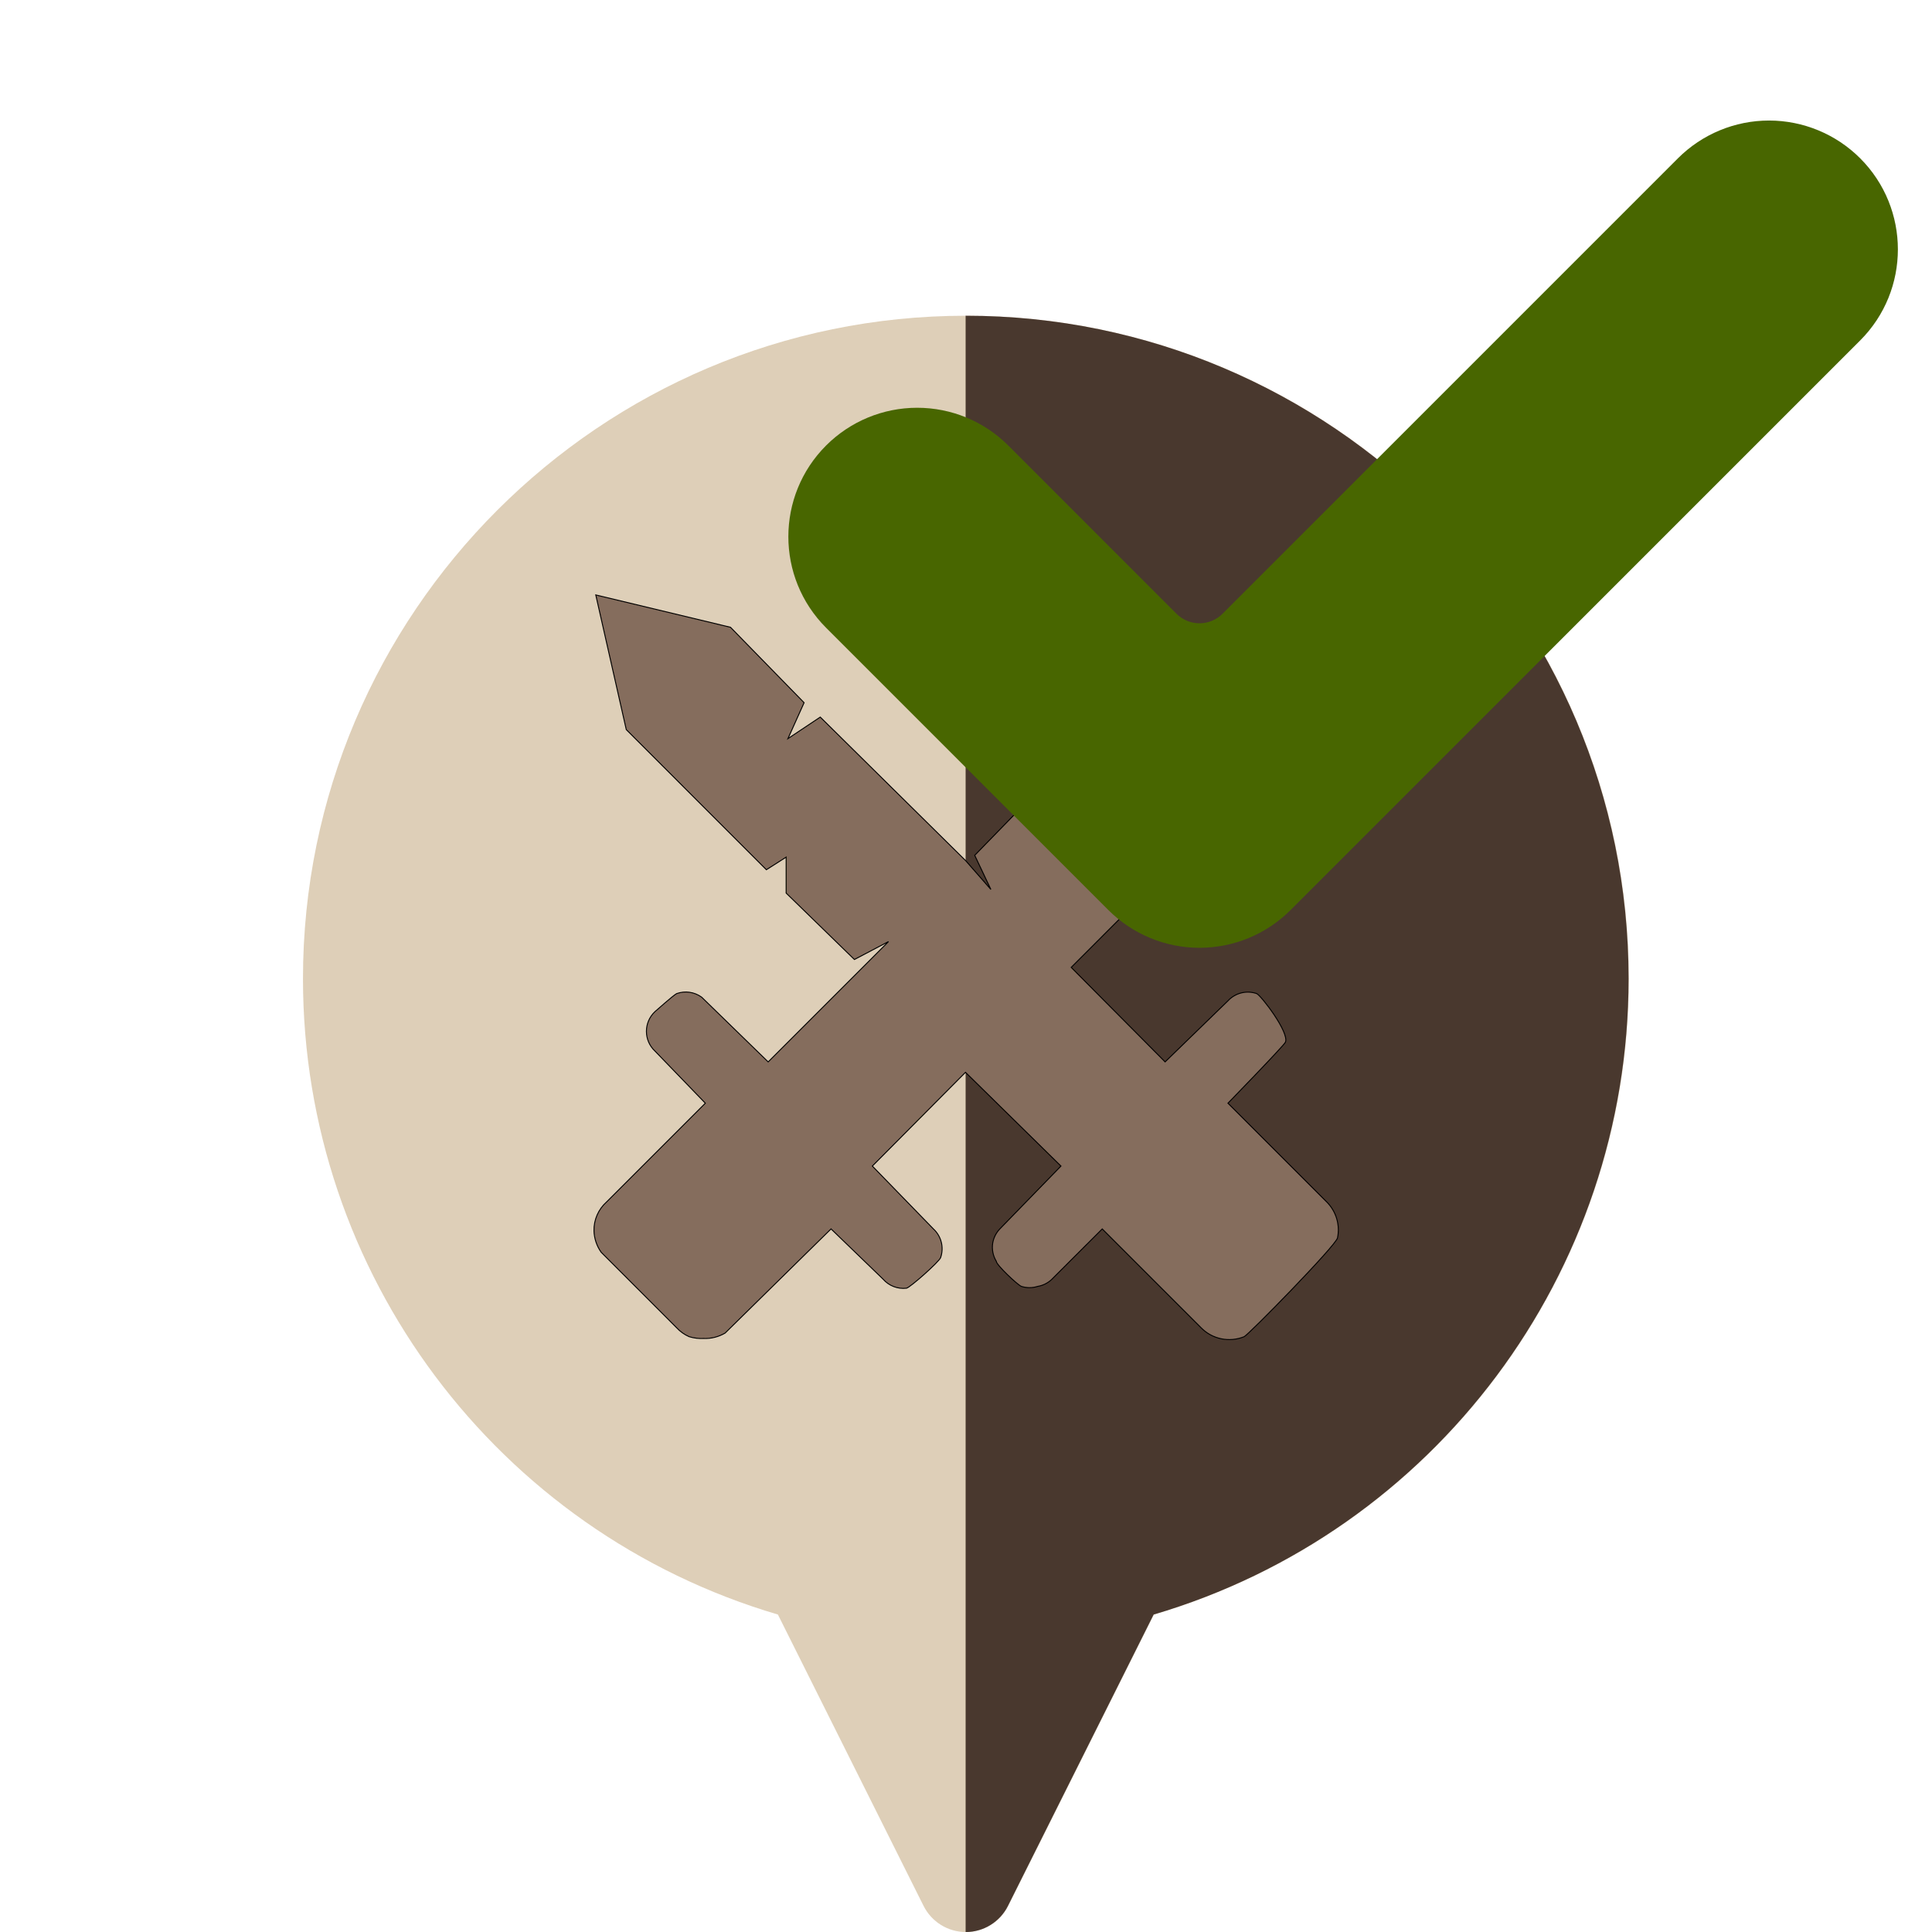
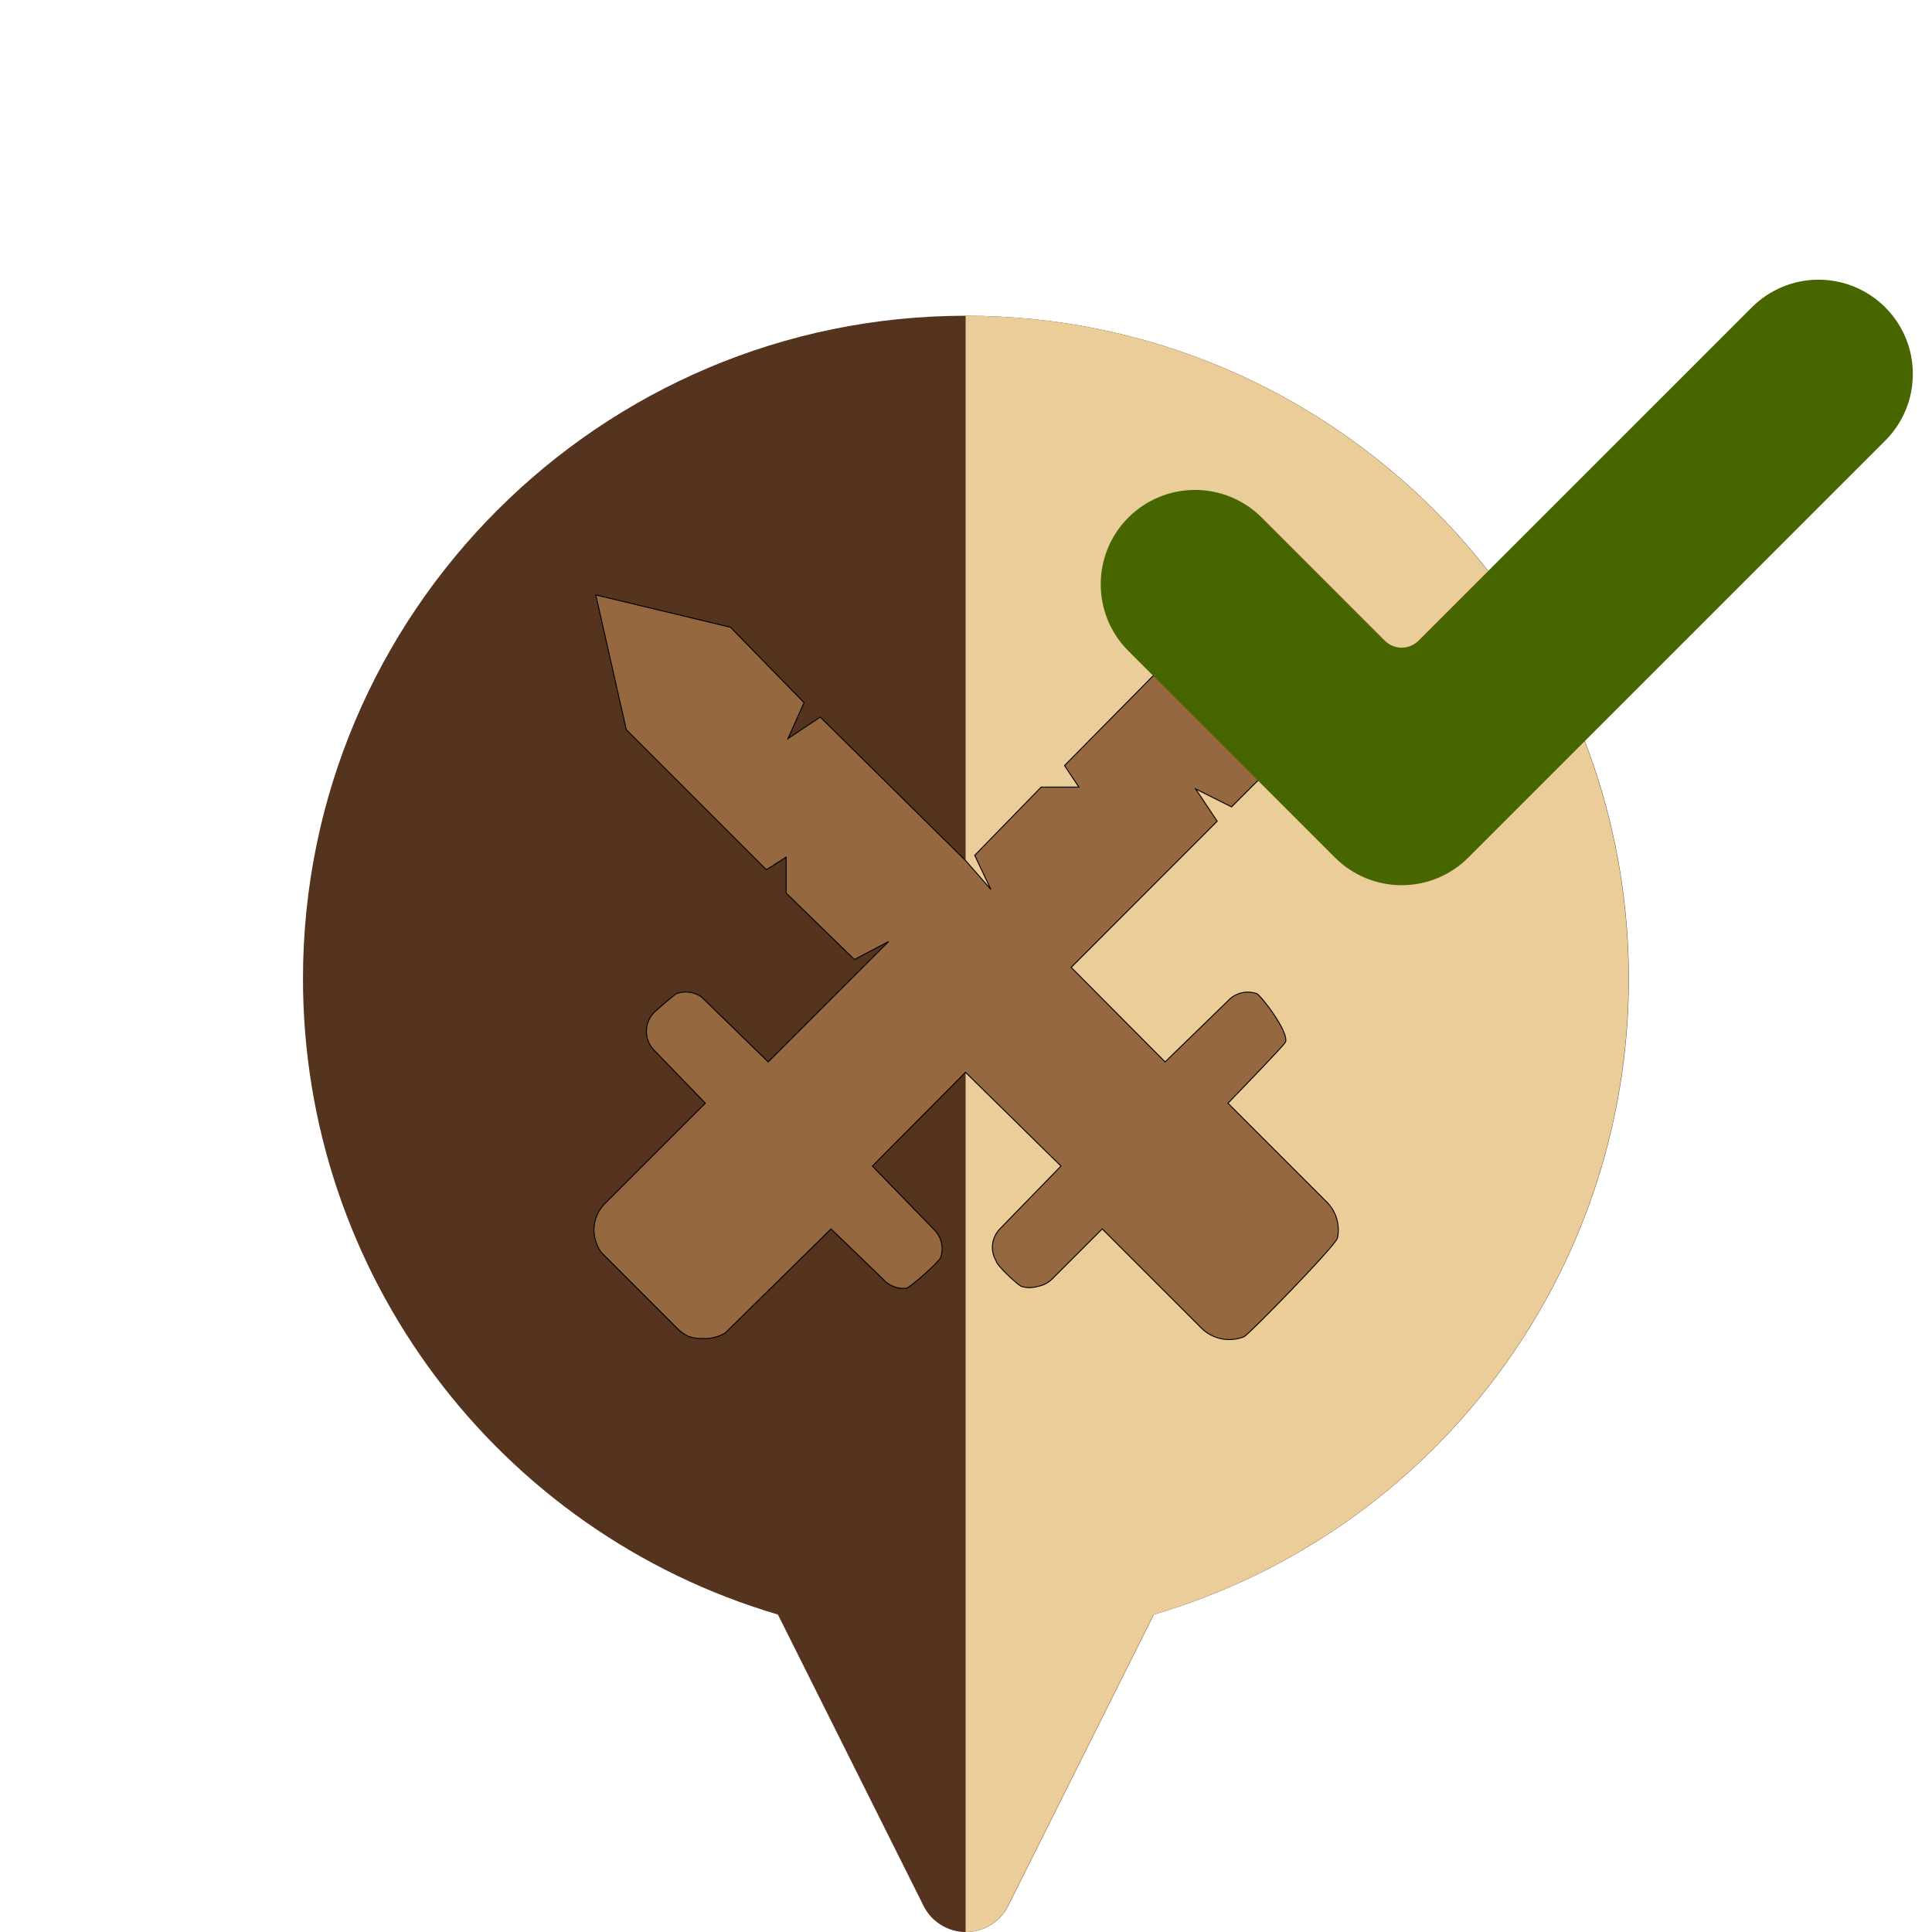
<svg xmlns="http://www.w3.org/2000/svg" width="42" height="42" viewBox="0 0 612 612">
-   <path fill="#ebcd99" filter="url(#grayscale)" d="M 305.973 612.015 C 300.289 612.015 295.098 608.804 292.555 603.722 L 246.414 511.441 C 157.493 485.226 95.973 403.374 95.973 310.015 C 95.973 194.222 190.18 100.015 305.973 100.015 C 421.766 100.015 515.973 194.222 515.973 310.015 C 515.973 403.378 454.453 485.23 365.528 511.445 L 319.387 603.722 C 316.848 608.804 311.653 612.015 305.973 612.015 Z M 305.973 612.015" />
-   <path fill="#54341f" filter="url(#grayscale)" d="M 305.882 100.015 L 305.882 612.015 C 311.562 612.015 316.757 608.804 319.296 603.722 L 365.437 511.445 C 454.363 485.23 515.882 403.378 515.882 310.015 C 515.882 194.222 421.675 100.015 305.882 100.015 Z M 305.882 100.015" />
-   <path fill="#966840" filter="url(#grayscale)" d="M 420.273 380.747 L 388.977 349.459 C 388.977 349.459 406.783 331.158 407.19 330.118 C 408.455 327.006 399.38 315.249 398.084 314.747 C 394.873 313.627 391.294 314.528 388.977 317.036 L 369.073 336.377 L 339.32 306.441 L 385.571 260.142 L 378.737 249.903 L 390.12 255.597 L 414.007 231.689 L 424.253 189.026 L 381.017 198.129 L 337.207 242.505 L 341.759 249.326 L 329.81 249.326 L 308.76 270.946 L 313.88 281.756 L 305.92 272.654 L 259.834 227.151 L 249.594 233.974 L 254.713 222.591 L 231.392 198.698 L 188.724 188.458 L 198.388 231.126 L 242.764 275.504 L 249.029 271.517 L 249.029 282.901 L 270.65 303.943 L 281.46 298.26 L 243.335 336.377 L 222.293 315.894 C 219.989 314.209 217.003 313.783 214.323 314.747 C 213.235 315.329 207.49 320.441 207.49 320.441 C 203.859 323.821 203.859 329.586 207.49 332.963 L 223.427 349.459 L 192.135 380.747 C 189.543 383.066 188.091 386.39 188.155 389.862 C 188.223 392.297 189.01 394.668 190.434 396.677 L 214.323 420.577 C 215.443 421.79 216.789 422.761 218.303 423.422 C 219.782 423.874 221.315 424.062 222.854 423.988 C 225.253 424.087 227.618 423.49 229.691 422.278 L 263.252 389.285 L 279.742 405.209 C 281.602 407.324 284.362 408.388 287.153 408.065 C 288.405 407.774 297.483 399.694 297.957 398.387 C 299.077 395.169 298.183 391.596 295.677 389.285 L 276.334 369.376 L 305.843 339.676 L 336.081 369.376 L 316.723 389.285 C 315.518 390.537 314.731 392.128 314.451 393.837 C 314.157 395.802 314.564 397.822 315.594 399.526 C 315.594 400.666 322.276 406.986 323.557 407.494 C 325.228 408.02 327.011 408.02 328.682 407.494 C 330.397 407.212 331.982 406.418 333.221 405.209 L 349.156 389.285 L 380.451 420.577 C 384.001 424.21 389.395 425.333 394.108 423.422 C 395.593 422.728 423.205 394.517 423.685 392.128 C 424.541 388.004 423.251 383.726 420.273 380.747 Z" stroke="#000" stroke-width=".3" />
-   <path fill="#486600" d="M 589.234 107.855 L 408.818 288.271 C 401.165 295.935 390.783 300.234 379.956 300.234 C 369.13 300.234 358.747 295.924 351.095 288.271 L 261.676 198.853 C 245.744 182.909 245.744 157.072 261.687 141.117 C 269.341 133.464 279.713 129.166 290.538 129.166 C 301.364 129.166 311.736 133.464 319.389 141.117 L 372.678 194.418 C 374.612 196.351 377.238 197.442 379.968 197.442 C 382.697 197.442 385.324 196.351 387.257 194.418 L 531.522 50.142 C 539.186 42.489 549.557 38.179 560.395 38.179 C 571.21 38.19 581.592 42.489 589.246 50.142 C 605.177 66.086 605.177 91.922 589.234 107.855 Z" />
-   <filter id="grayscale">
-     <feColorMatrix type="saturate" values="0.5" />
-   </filter>
+   <path fill="#54341f" d="M 305.973 612.015 C 300.289 612.015 295.098 608.804 292.555 603.722 L 246.414 511.441 C 157.493 485.226 95.973 403.374 95.973 310.015 C 95.973 194.222 190.18 100.015 305.973 100.015 C 421.766 100.015 515.973 194.222 515.973 310.015 C 515.973 403.378 454.453 485.23 365.528 511.445 L 319.387 603.722 C 316.848 608.804 311.653 612.015 305.973 612.015 Z M 305.973 612.015" />
+   <path fill="#ebcd99" d="M 305.882 100.015 L 305.882 612.015 C 311.562 612.015 316.757 608.804 319.296 603.722 L 365.437 511.445 C 454.363 485.23 515.882 403.378 515.882 310.015 C 515.882 194.222 421.675 100.015 305.882 100.015 Z M 305.882 100.015" />
+   <path fill="#966840" d="M 420.273 380.747 L 388.977 349.459 C 388.977 349.459 406.783 331.158 407.19 330.118 C 408.455 327.006 399.38 315.249 398.084 314.747 C 394.873 313.627 391.294 314.528 388.977 317.036 L 369.073 336.377 L 339.32 306.441 L 385.571 260.142 L 378.737 249.903 L 390.12 255.597 L 414.007 231.689 L 424.253 189.026 L 381.017 198.129 L 337.207 242.505 L 341.759 249.326 L 329.81 249.326 L 308.76 270.946 L 313.88 281.756 L 305.92 272.654 L 259.834 227.151 L 249.594 233.974 L 254.713 222.591 L 231.392 198.698 L 188.724 188.458 L 198.388 231.126 L 242.764 275.504 L 249.029 271.517 L 249.029 282.901 L 270.65 303.943 L 281.46 298.26 L 243.335 336.377 L 222.293 315.894 C 219.989 314.209 217.003 313.783 214.323 314.747 C 213.235 315.329 207.49 320.441 207.49 320.441 C 203.859 323.821 203.859 329.586 207.49 332.963 L 223.427 349.459 L 192.135 380.747 C 189.543 383.066 188.091 386.39 188.155 389.862 C 188.223 392.297 189.01 394.668 190.434 396.677 L 214.323 420.577 C 215.443 421.79 216.789 422.761 218.303 423.422 C 219.782 423.874 221.315 424.062 222.854 423.988 C 225.253 424.087 227.618 423.49 229.691 422.278 L 263.252 389.285 L 279.742 405.209 C 281.602 407.324 284.362 408.388 287.153 408.065 C 288.405 407.774 297.483 399.694 297.957 398.387 C 299.077 395.169 298.183 391.596 295.677 389.285 L 276.334 369.376 L 305.843 339.676 L 336.081 369.376 L 316.723 389.285 C 315.518 390.537 314.731 392.128 314.451 393.837 C 314.157 395.802 314.564 397.822 315.594 399.526 C 315.594 400.666 322.276 406.986 323.557 407.494 C 325.228 408.02 327.011 408.02 328.682 407.494 C 330.397 407.212 331.982 406.418 333.221 405.209 L 349.156 389.285 L 380.451 420.577 C 384.001 424.21 389.395 425.333 394.108 423.422 C 395.593 422.728 423.205 394.517 423.685 392.128 C 424.541 388.004 423.251 383.726 420.273 380.747 Z" stroke="#000" stroke-width=".3" />
+   <path fill="#486600" d="M 597.178 139.595 L 465.124 271.649 C 459.522 277.258 451.924 280.405 443.998 280.405 C 436.074 280.405 428.475 277.25 422.874 271.649 L 357.424 206.2 C 345.763 194.53 345.763 175.619 357.432 163.941 C 363.035 158.339 370.626 155.194 378.55 155.194 C 386.474 155.194 394.065 158.339 399.667 163.941 L 438.671 202.954 C 440.087 204.368 442.009 205.167 444.007 205.167 C 446.005 205.167 447.927 204.368 449.343 202.954 L 554.936 97.352 C 560.546 91.75 568.136 88.596 576.069 88.596 C 583.985 88.604 591.584 91.75 597.187 97.352 C 608.847 109.022 608.847 127.932 597.178 139.595 Z" style="" />
</svg>
